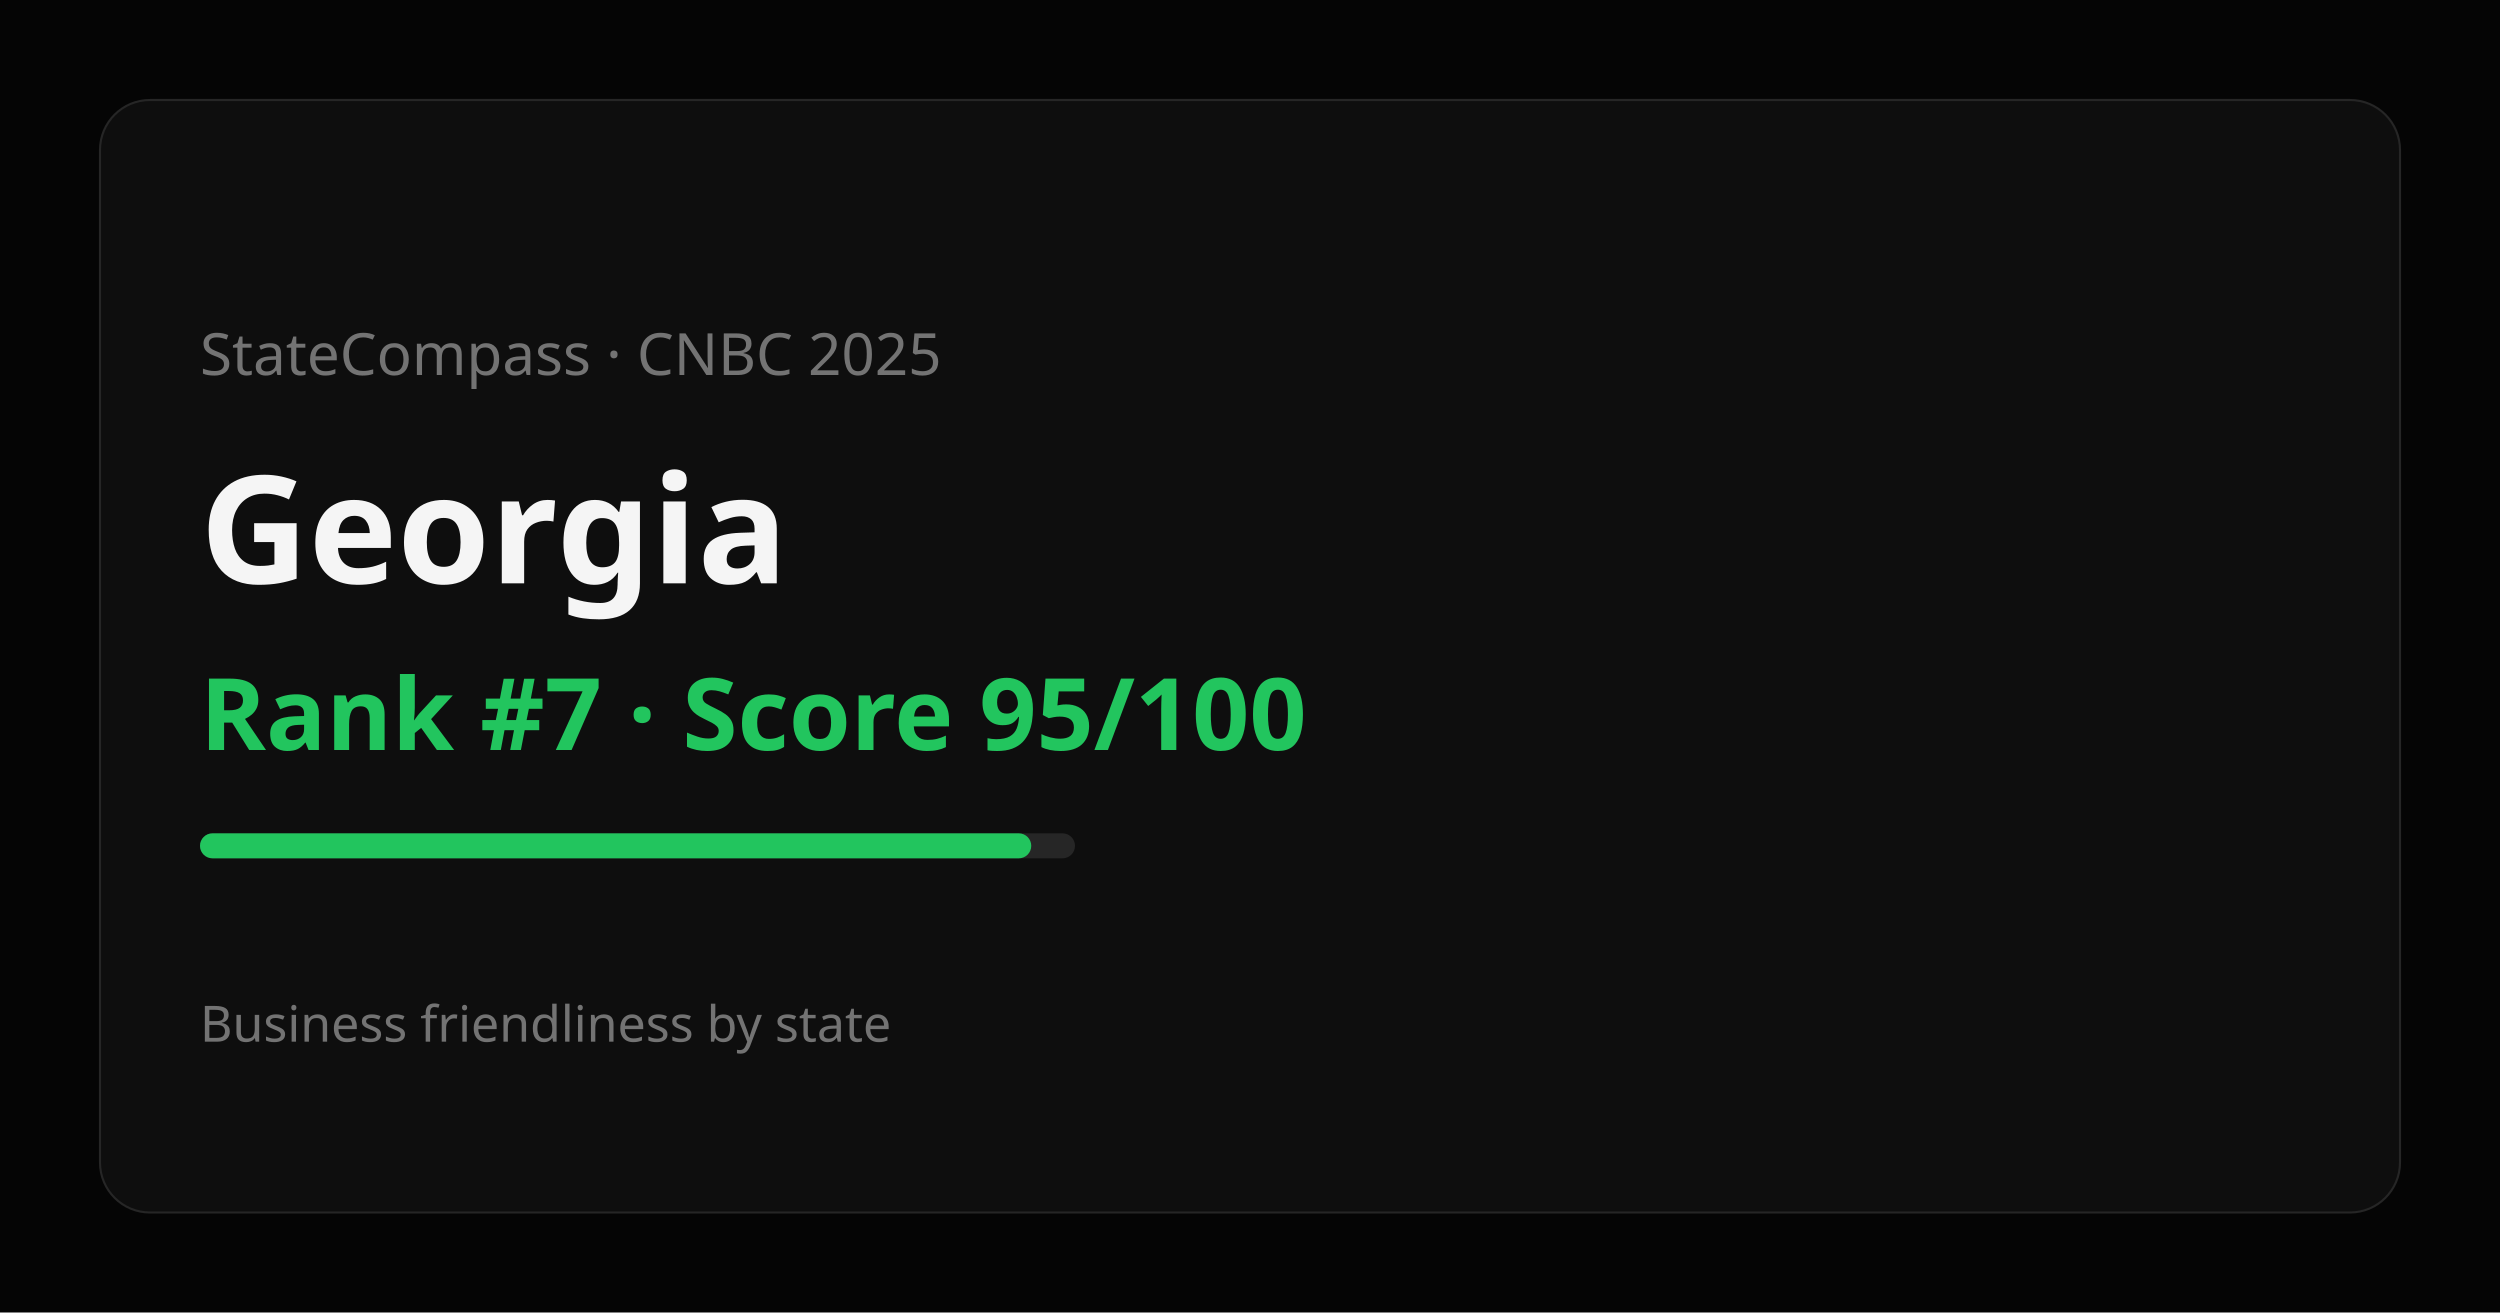
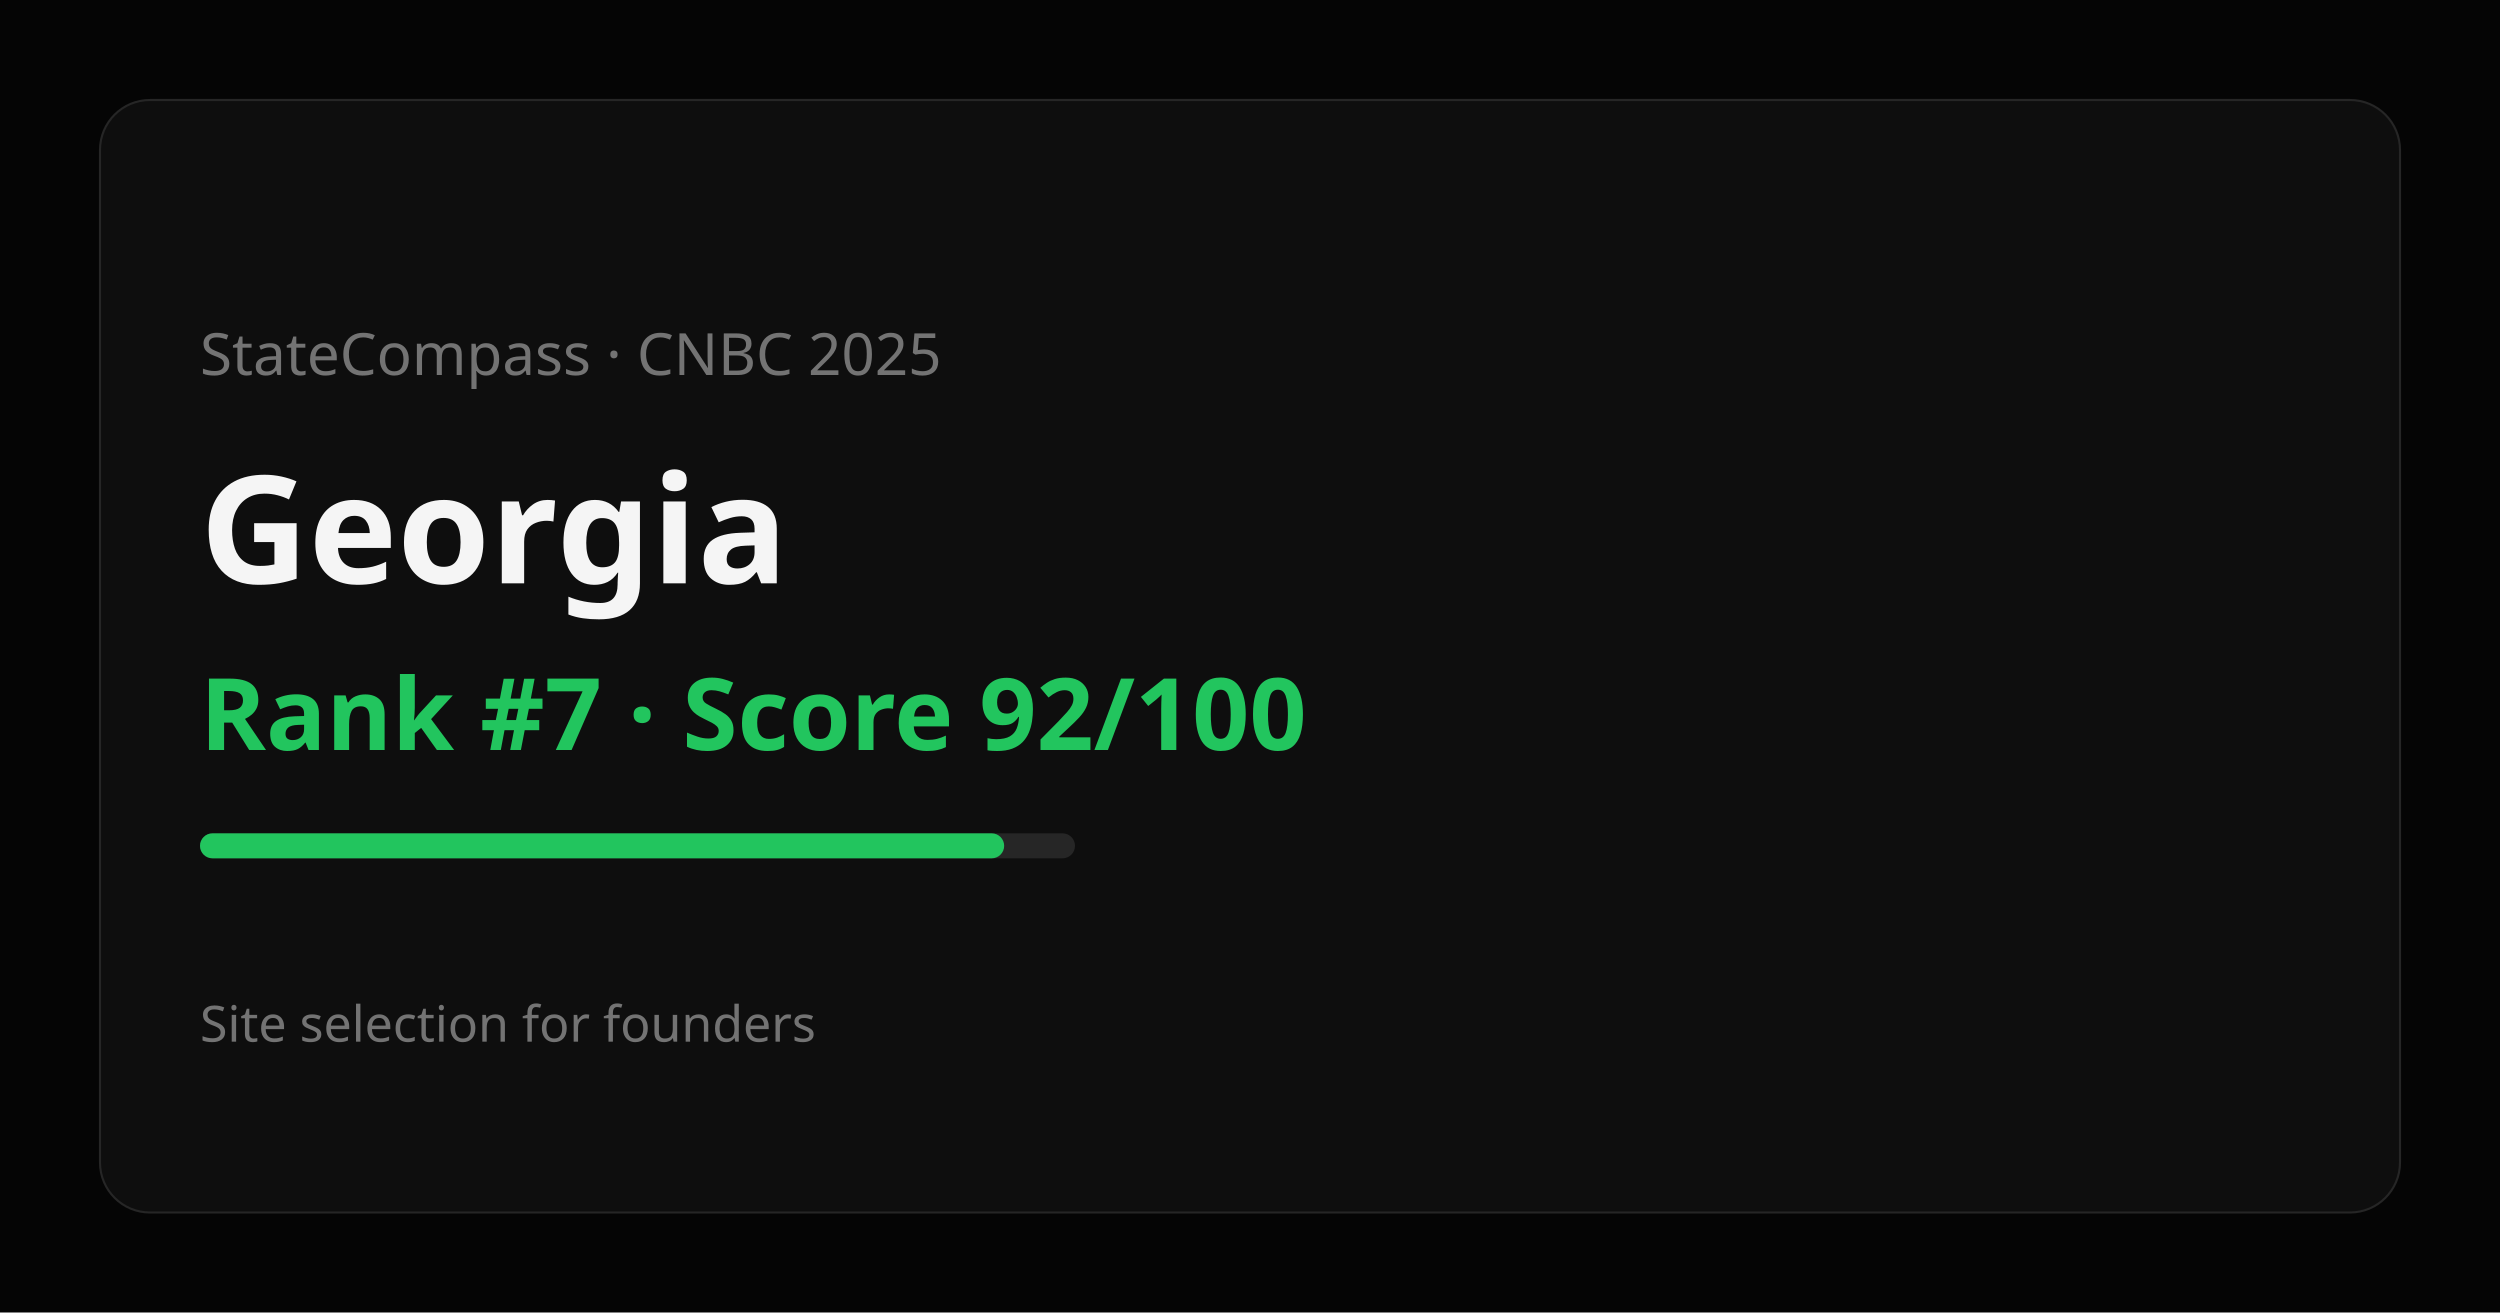
<svg xmlns="http://www.w3.org/2000/svg" width="1200" height="630" viewBox="0 0 1200 630">
  <rect width="1200" height="630" fill="#050505" />
  <rect x="48" y="48" width="1104" height="534" rx="24" fill="#0e0e0e" stroke="#262626" />
  <text x="96" y="180" fill="#737373" font-family="system-ui,sans-serif" font-size="28">StateCompass · CNBC 2025</text>
  <text x="96" y="280" fill="#f5f5f5" font-family="system-ui,sans-serif" font-size="72" font-weight="700">Georgia</text>
-   <text x="96" y="360" fill="#22c55e" font-family="system-ui,sans-serif" font-size="48" font-weight="600">Rank #7 · Score 95/100</text>
+   <text x="96" y="360" fill="#22c55e" font-family="system-ui,sans-serif" font-size="48" font-weight="600">Rank #7 · Score 92/100</text>
  <rect x="96" y="400" width="420" height="12" rx="6" fill="#262626" />
-   <rect x="96" y="400" width="399" height="12" rx="6" fill="#22c55e" />
-   <text x="96" y="500" fill="#737373" font-family="system-ui,sans-serif" font-size="24">Business friendliness by state</text>
+   <rect x="96" y="400" width="386" height="12" rx="6" fill="#22c55e" />
+   <text x="96" y="500" fill="#737373" font-family="system-ui,sans-serif" font-size="24">Site selection for founders</text>
</svg>
